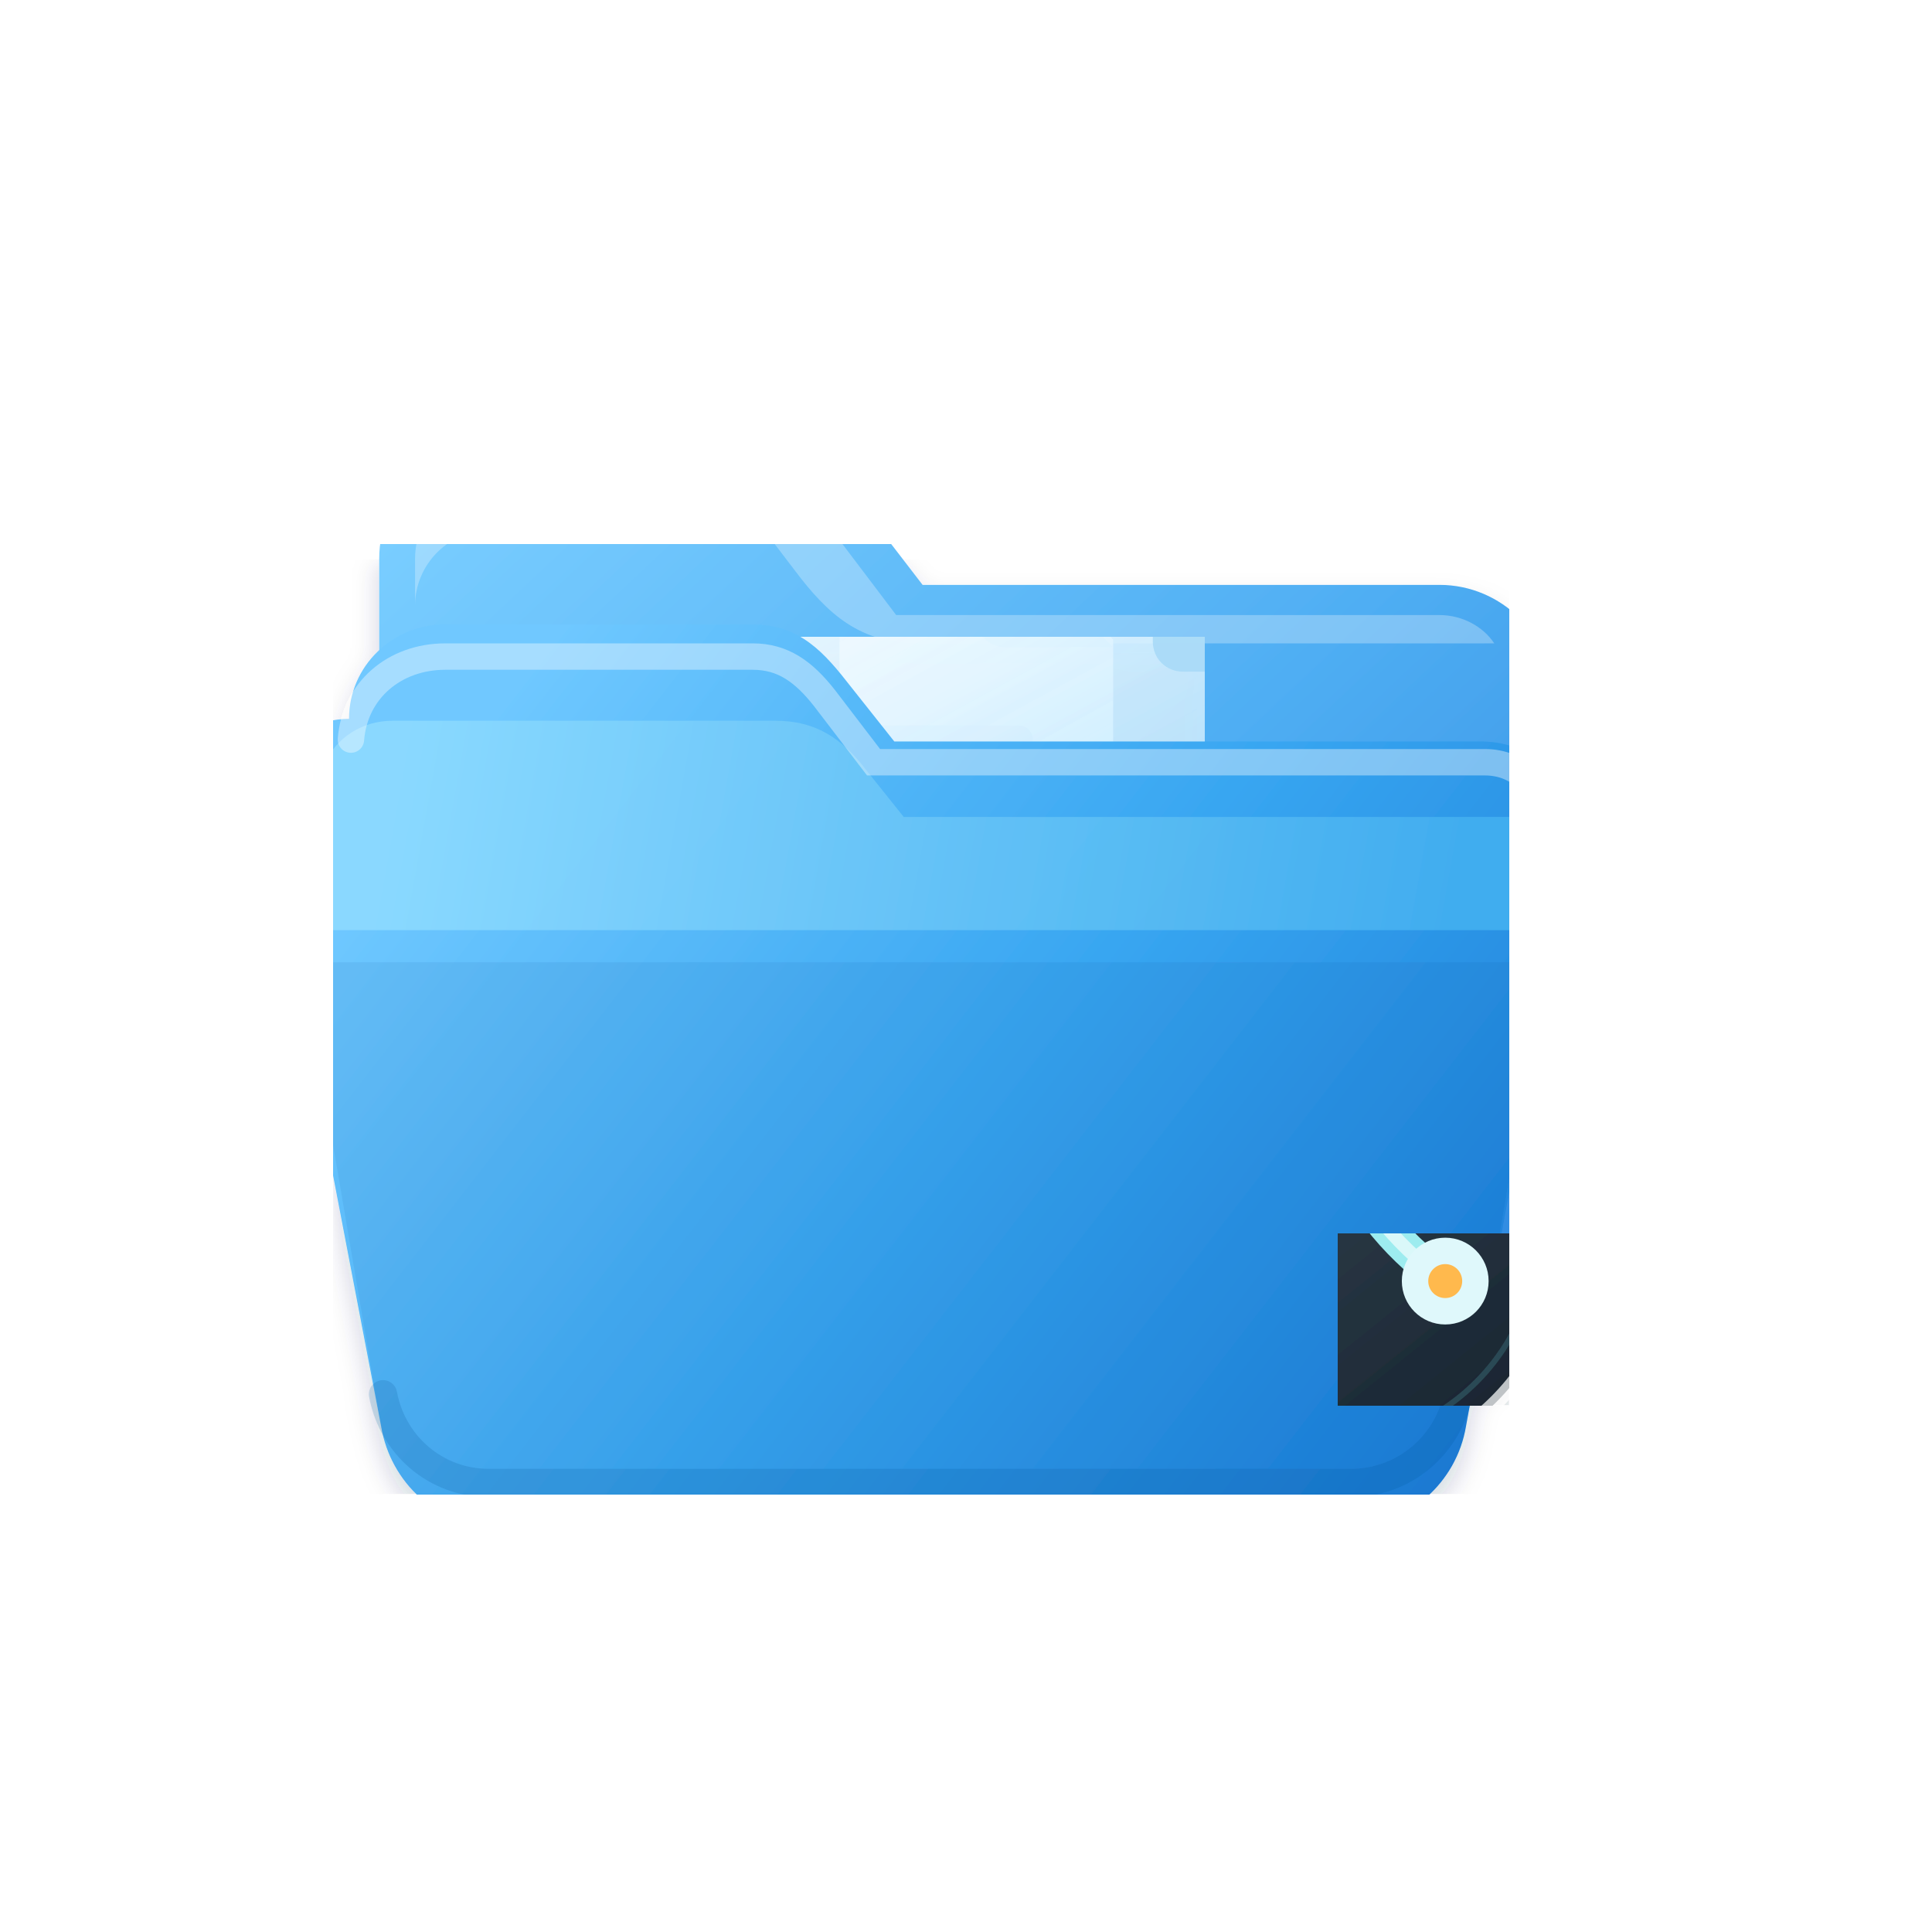
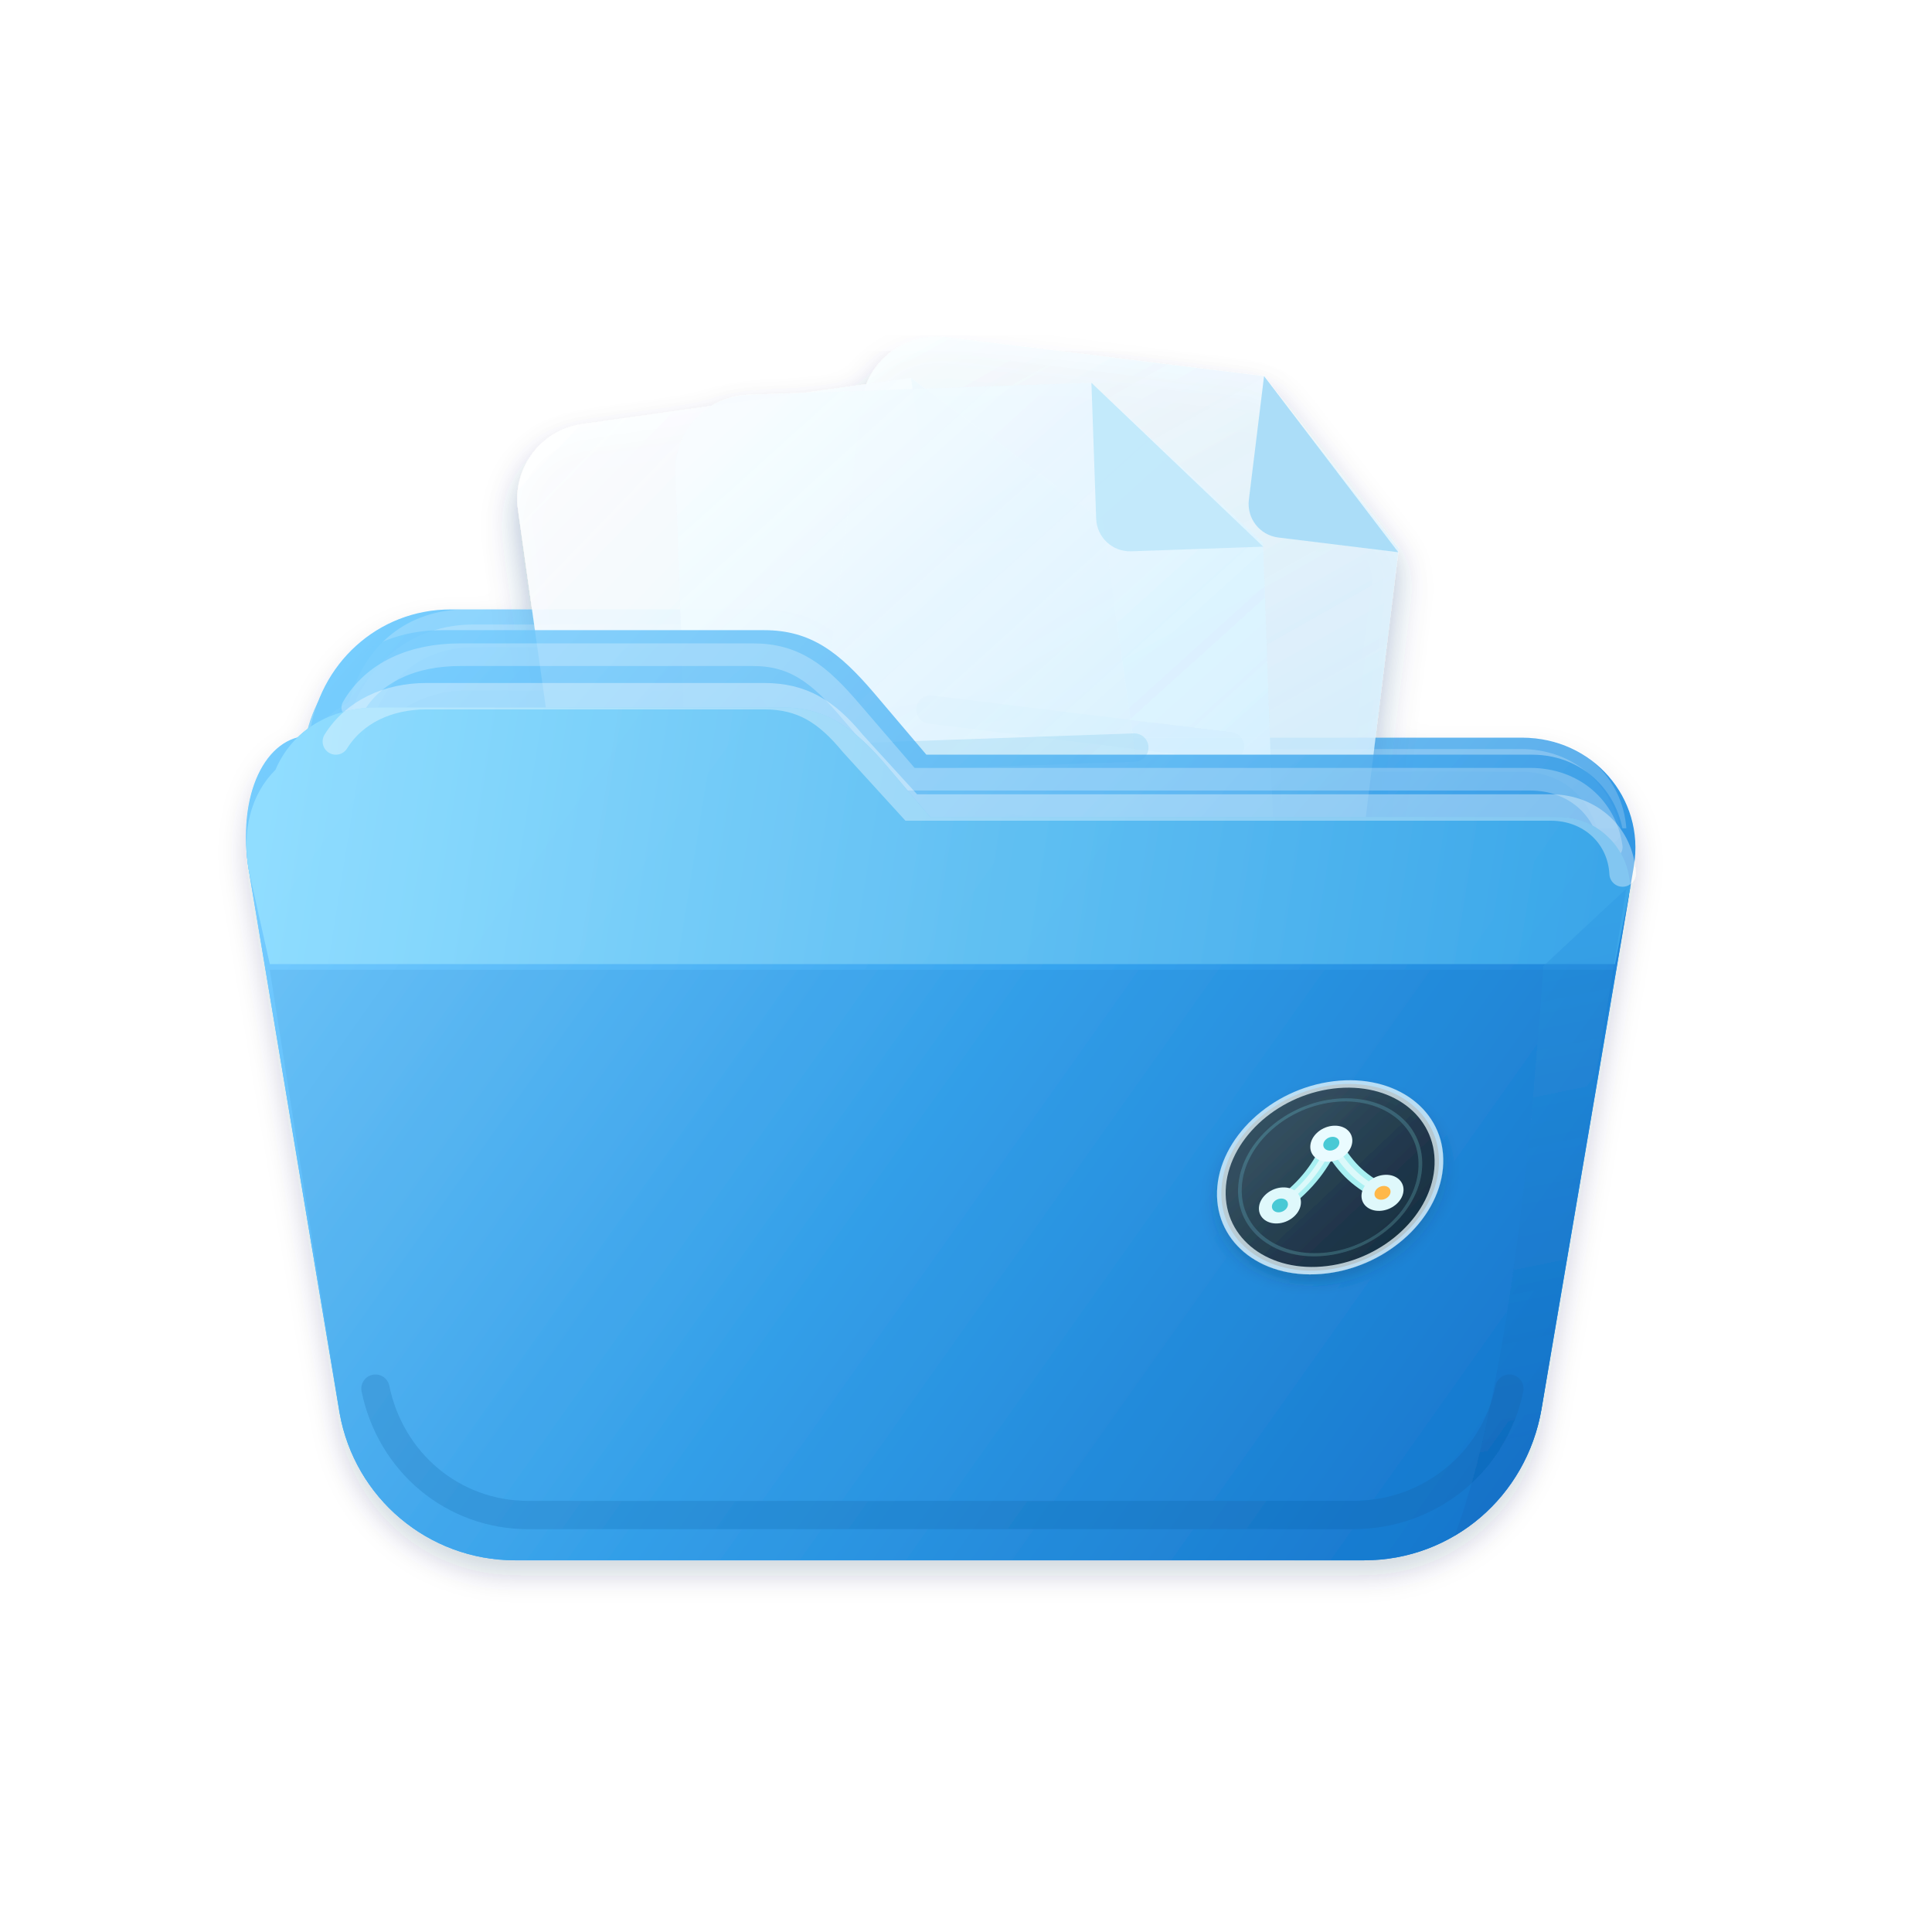
<svg xmlns="http://www.w3.org/2000/svg" width="1024" height="1024" viewBox="0 0 1024 1024">
  <defs>
-     <linearGradient id="backFolder" x1="248" y1="246" x2="749" y2="780" gradientUnits="userSpaceOnUse">
-       <stop offset="0" stop-color="#79CDFF" />
-       <stop offset="0.52" stop-color="#4FAEF3" />
-       <stop offset="1" stop-color="#2D86DE" />
+     <linearGradient id="folderShell" x1="204" y1="270" x2="824" y2="812" gradientUnits="userSpaceOnUse">
+       <stop offset="0" stop-color="#7BD0FF" />
+       <stop offset="0.52" stop-color="#44ABEF" />
+       <stop offset="1" stop-color="#1C80D7" />
    </linearGradient>
-     <linearGradient id="frontFolder" x1="230" y1="420" x2="779" y2="846" gradientUnits="userSpaceOnUse">
-       <stop offset="0" stop-color="#6FC8FF" />
-       <stop offset="0.48" stop-color="#38A6F1" />
-       <stop offset="1" stop-color="#1778D4" />
+     <linearGradient id="frontFolder" x1="188" y1="408" x2="800" y2="842" gradientUnits="userSpaceOnUse">
+       <stop offset="0" stop-color="#74CBFF" />
+       <stop offset="0.48" stop-color="#36A4EF" />
+       <stop offset="1" stop-color="#1476CF" />
    </linearGradient>
-     <linearGradient id="folderLip" x1="212" y1="398" x2="766" y2="497" gradientUnits="userSpaceOnUse">
-       <stop offset="0" stop-color="#8BD9FF" />
-       <stop offset="1" stop-color="#42AEEF" />
+     <linearGradient id="folderLip" x1="147" y1="389" x2="844" y2="500" gradientUnits="userSpaceOnUse">
+       <stop offset="0" stop-color="#91DEFF" />
+       <stop offset="1" stop-color="#3CA8E9" />
    </linearGradient>
-     <linearGradient id="sheetA" x1="355" y1="274" x2="497" y2="530" gradientUnits="userSpaceOnUse">
-       <stop offset="0" stop-color="#FFFFFF" stop-opacity="0.98" />
-       <stop offset="1" stop-color="#CFEFFF" stop-opacity="0.92" />
+     <linearGradient id="sideWall" x1="774" y1="388" x2="850" y2="760" gradientUnits="userSpaceOnUse">
+       <stop offset="0" stop-color="#3BA8ED" stop-opacity="0.7" />
+       <stop offset="1" stop-color="#106EC6" stop-opacity="0.64" />
    </linearGradient>
-     <linearGradient id="sheetB" x1="488" y1="285" x2="618" y2="524" gradientUnits="userSpaceOnUse">
-       <stop offset="0" stop-color="#F5FCFF" stop-opacity="0.97" />
-       <stop offset="1" stop-color="#B9E6FF" stop-opacity="0.9" />
+     <linearGradient id="sheetA" x1="292" y1="230" x2="576" y2="594" gradientUnits="userSpaceOnUse">
+       <stop offset="0" stop-color="#FFFFFF" stop-opacity="0.99" />
+       <stop offset="1" stop-color="#D2F0FF" stop-opacity="0.93" />
    </linearGradient>
-     <linearGradient id="badgeFill" x1="618" y1="546" x2="789" y2="759" gradientUnits="userSpaceOnUse">
-       <stop offset="0" stop-color="#394856" />
-       <stop offset="1" stop-color="#182531" />
+     <linearGradient id="sheetB" x1="424" y1="218" x2="706" y2="600" gradientUnits="userSpaceOnUse">
+       <stop offset="0" stop-color="#F9FDFF" stop-opacity="0.98" />
+       <stop offset="1" stop-color="#BFE7FD" stop-opacity="0.92" />
    </linearGradient>
-     <filter id="folderShadow" x="5%" y="9%" width="90%" height="88%" color-interpolation-filters="sRGB">
+     <linearGradient id="sheetC" x1="360" y1="252" x2="656" y2="604" gradientUnits="userSpaceOnUse">
+       <stop offset="0" stop-color="#F6FCFF" stop-opacity="0.99" />
+       <stop offset="1" stop-color="#C9ECFF" stop-opacity="0.92" />
+     </linearGradient>
+     <linearGradient id="badgeFill" x1="-68" y1="-68" x2="68" y2="68" gradientUnits="userSpaceOnUse">
+       <stop offset="0" stop-color="#38505F" stop-opacity="0.94" />
+       <stop offset="1" stop-color="#152A38" stop-opacity="0.94" />
+     </linearGradient>
+     <filter id="outerShadow" filterUnits="userSpaceOnUse" x="88" y="178" width="830" height="710" color-interpolation-filters="sRGB">
      <feDropShadow dx="0" dy="32" stdDeviation="28" flood-color="#0D3554" flood-opacity="0.28" />
      <feDropShadow dx="0" dy="8" stdDeviation="7" flood-color="#0D3554" flood-opacity="0.18" />
    </filter>
-     <filter id="innerShadow" x="12%" y="22%" width="76%" height="58%" color-interpolation-filters="sRGB">
-       <feDropShadow dx="0" dy="8" stdDeviation="8" flood-color="#0E4F83" flood-opacity="0.18" />
+     <filter id="paperShadow" filterUnits="userSpaceOnUse" x="212" y="162" width="594" height="512" color-interpolation-filters="sRGB">
+       <feDropShadow dx="0" dy="12" stdDeviation="10" flood-color="#0E4F83" flood-opacity="0.16" />
    </filter>
-     <filter id="badgeShadow" x="52%" y="50%" width="36%" height="36%" color-interpolation-filters="sRGB">
-       <feDropShadow dx="0" dy="14" stdDeviation="13" flood-color="#0A2B44" flood-opacity="0.36" />
+     <filter id="badgeShadow" filterUnits="userSpaceOnUse" x="-115" y="-115" width="230" height="230" color-interpolation-filters="sRGB">
+       <feDropShadow dx="0" dy="8" stdDeviation="7" flood-color="#07304D" flood-opacity="0.22" />
    </filter>
-     <filter id="tinyShadow" x="64%" y="42%" width="14%" height="14%" color-interpolation-filters="sRGB">
-       <feDropShadow dx="0" dy="4" stdDeviation="4" flood-color="#0A2B44" flood-opacity="0.24" />
-     </filter>
-     <clipPath id="frontClip">
-       <path d="M185 381 C185 353 208 331 236 331 H399 C424 331 437 346 451 364 L474 393 H785 C815 393 838 417 834 447 L777 756 C772 786 746 809 716 809 H262 C232 809 207 786 202 756 L143 448 C138 413 152 381 185 381 Z" />
-     </clipPath>
  </defs>
  <rect width="1024" height="1024" fill="none" />
-   <g id="folder" filter="url(#folderShadow)">
-     <path d="M201 296 C201 263 228 237 261 237 H402 C428 237 443 250 459 271 L489 310 H763 C796 310 823 337 823 370 V673 C823 707 796 734 762 734 H262 C228 734 201 707 201 673 Z" fill="url(#backFolder)" />
-     <path d="M220 296 C220 274 238 256 260 256 H393 C419 256 431 269 447 289 L475 326 H763 C775 326 786 332 792 341 H487 C456 341 439 326 421 302 L405 281 H260 C238 281 220 299 220 321 Z" fill="rgba(255,255,255,0.28)" />
-     <g id="file-sheets" filter="url(#innerShadow)">
-       <path d="M333 298 C333 281 347 267 364 267 H517 L590 339 V553 C590 570 576 584 559 584 H364 C347 584 333 570 333 553 Z" fill="url(#sheetA)" opacity="0.94" />
-       <path d="M517 267 V327 C517 336 524 343 533 343 H590 Z" fill="#BDE8FF" opacity="0.95" />
-       <path d="M380 392 H540" stroke="#7DCBF0" stroke-width="15" stroke-linecap="round" opacity="0.35" />
-       <path d="M380 445 H516" stroke="#7DCBF0" stroke-width="15" stroke-linecap="round" opacity="0.29" />
-       <path d="M445 315 C445 298 459 284 476 284 H611 L680 352 V558 C680 575 666 589 649 589 H476 C459 589 445 575 445 558 Z" fill="url(#sheetB)" opacity="0.90" />
-       <path d="M611 284 V340 C611 349 618 356 627 356 H680 Z" fill="#A9DBF8" opacity="0.94" />
-       <path d="M492 415 H627" stroke="#62BEEB" stroke-width="14" stroke-linecap="round" opacity="0.30" />
-       <path d="M492 468 H602" stroke="#62BEEB" stroke-width="14" stroke-linecap="round" opacity="0.25" />
+   <g id="folder" filter="url(#outerShadow)">
+     <path id="connected-shell" d="M164 390 C169 352 200 323 239 323 H404 C431 323 447 336 466 358 L494 391 H807 C844 391 872 423 866 459 L817 747 C809 793 770 827 723 827 H273 C227 827 188 794 180 749 L132 462 C125 421 141 390 164 390 Z" fill="url(#folderShell)" />
+     <path d="M185 372 C193 342 216 323 247 323 H399 C424 323 438 334 456 355 L487 391 H809 C838 391 860 412 862 439 H502 C469 439 449 426 427 399 L400 366 H247 C220 366 197 383 189 408 H156 C159 394 169 381 185 372 Z" fill="rgba(255,255,255,0.20)" />
+     <path d="M190 385 C198 356 221 337 251 337 H398 C420 337 432 347 448 365 L480 403 H806 C830 403 848 418 853 441" fill="none" stroke="rgba(255,255,255,0.22)" stroke-width="12" stroke-linecap="round" />
+     <g id="file-sheets" filter="url(#paperShadow)">
+       <g transform="rotate(-8 392 416)">
+         <path d="M296 255 C296 233 314 215 336 215 H512 L602 304 V582 C602 604 584 622 562 622 H336 C314 622 296 604 296 582 Z" fill="url(#sheetA)" opacity="0.94" />
+         <path d="M512 215 V289 C512 299 520 307 530 307 H602 Z" fill="#B9E4FA" opacity="0.95" />
+         <path d="M350 394 H540" stroke="#77C8EF" stroke-width="15" stroke-linecap="round" opacity="0.26" />
+         <path d="M350 451 H516" stroke="#77C8EF" stroke-width="15" stroke-linecap="round" opacity="0.22" />
+       </g>
+       <g transform="rotate(7 548 405)">
+         <path d="M434 226 C434 204 452 186 474 186 H644 L726 268 V582 C726 604 708 622 686 622 H474 C452 622 434 604 434 582 Z" fill="url(#sheetB)" opacity="0.9" />
+         <path d="M644 186 V252 C644 262 652 270 662 270 H726 Z" fill="#A9DDF8" opacity="0.96" />
+         <path d="M490 383 H650" stroke="#63BDE9" stroke-width="15" stroke-linecap="round" opacity="0.24" />
+         <path d="M490 440 H625" stroke="#63BDE9" stroke-width="15" stroke-linecap="round" opacity="0.19" />
+       </g>
+       <g transform="rotate(-2 493 420)">
+         <path d="M364 246 C364 224 382 206 404 206 H586 L674 294 V604 C674 626 656 644 634 644 H404 C382 644 364 626 364 604 Z" fill="url(#sheetC)" opacity="0.92" />
+         <path d="M586 206 V278 C586 288 594 296 604 296 H674 Z" fill="#C2E9FB" opacity="0.96" />
+         <path d="M420 400 H602" stroke="#70C4EC" stroke-width="15" stroke-linecap="round" opacity="0.25" />
+         <path d="M420 457 H570" stroke="#70C4EC" stroke-width="15" stroke-linecap="round" opacity="0.19" />
+       </g>
    </g>
-     <path d="M185 381 C185 353 208 331 236 331 H399 C424 331 437 346 451 364 L474 393 H785 C815 393 838 417 834 447 L777 756 C772 786 746 809 716 809 H262 C232 809 207 786 202 756 L143 448 C138 413 152 381 185 381 Z" fill="url(#frontFolder)" />
-     <path d="M172 405 C178 391 192 382 208 382 H411 C432 382 446 391 459 408 L479 433 H815 C825 433 833 440 834 449 L826 493 H156 L143 448 C138 427 151 405 172 405 Z" fill="url(#folderLip)" opacity="0.96" />
-     <path d="M160 510 H820 L777 756 C772 786 746 809 716 809 H262 C232 809 207 786 202 756 Z" fill="rgba(0,72,138,0.08)" clip-path="url(#frontClip)" />
-     <path d="M186 392 C188 366 209 348 236 348 H399 C415 348 426 356 437 370 L463 404 H787 C805 404 818 417 817 435" fill="none" stroke="rgba(255,255,255,0.38)" stroke-width="14" stroke-linecap="round" />
-     <path d="M203 739 C208 766 231 786 259 786 H716 C744 786 768 766 773 738" fill="none" stroke="rgba(8,85,150,0.18)" stroke-width="15" stroke-linecap="round" />
-   </g>
-   <g id="ai-org-badge" filter="url(#badgeShadow)">
-     <circle cx="704" cy="654" r="126" fill="url(#badgeFill)" stroke="rgba(255,255,255,0.72)" stroke-width="8" />
-     <circle cx="704" cy="654" r="111" fill="none" stroke="rgba(114,225,230,0.18)" stroke-width="3" />
-     <path d="M648 678 C676 654 688 632 704 602 C722 636 736 657 766 679" fill="none" stroke="#9DECEF" stroke-width="18" stroke-linecap="round" stroke-linejoin="round" />
-     <path d="M648 678 C676 654 688 632 704 602 C722 636 736 657 766 679" fill="none" stroke="rgba(255,255,255,0.62)" stroke-width="7" stroke-linecap="round" stroke-linejoin="round" />
-     <circle cx="704" cy="602" r="23" fill="#EAFBFF" />
-     <circle cx="648" cy="678" r="23" fill="#DFF8FB" />
-     <circle cx="766" cy="679" r="23" fill="#DFF8FB" />
-     <circle cx="704" cy="602" r="9" fill="#4AC9D5" />
-     <circle cx="648" cy="678" r="9" fill="#4AC9D5" />
-     <circle cx="766" cy="679" r="9" fill="#FFB94E" />
+     <path id="connected-pocket-rim" d="M162 391 C169 356 198 334 234 334 H405 C430 334 445 346 463 367 L491 400 H812 C841 400 862 423 861 452 L855 500 H143 L132 462 C126 430 138 405 162 391 Z" fill="url(#folderShell)" opacity="0.82" />
+     <path d="M187 375 C198 356 219 347 244 347 H399 C421 347 434 357 451 377 L482 413 H811 C834 413 851 428 854 449" fill="none" stroke="rgba(255,255,255,0.26)" stroke-width="12" stroke-linecap="round" />
+     <path id="front-panel" d="M146 408 C155 387 175 375 200 375 H415 C438 375 453 386 470 406 L493 433 H826 C849 433 867 454 863 477 L817 747 C809 793 770 827 723 827 H273 C227 827 188 794 180 749 L132 462 C128 440 133 421 146 408 Z" fill="url(#frontFolder)" />
+     <path d="M146 408 C155 387 175 375 200 375 H415 C438 375 453 386 470 406 L493 433 H826 C847 433 864 450 864 471 L856 511 H143 L132 462 C128 440 133 421 146 408 Z" fill="url(#folderLip)" opacity="0.96" />
+     <path d="M818 512 L862 471 L817 747 C812 776 795 800 771 814 C793 755 809 648 818 512 Z" fill="url(#sideWall)" opacity="0.64" />
+     <path d="M143 514 H856 L817 747 C809 793 770 827 723 827 H273 C227 827 188 794 180 749 Z" fill="rgba(0,73,139,0.07)" />
+     <path d="M178 393 C188 377 206 369 226 369 H405 C425 369 438 377 452 394 L483 428 H822 C843 428 859 443 860 463" fill="none" stroke="rgba(255,255,255,0.36)" stroke-width="14" stroke-linecap="round" />
+     <path d="M199 736 C207 775 240 803 280 803 H717 C758 803 792 775 800 736" fill="none" stroke="rgba(8,85,150,0.18)" stroke-width="15" stroke-linecap="round" />
+     <g id="ai-org-badge" transform="translate(705 624) rotate(-7) skewX(-9) scale(0.66 0.55)" filter="url(#badgeShadow)">
+       <circle cx="0" cy="0" r="88" fill="url(#badgeFill)" stroke="rgba(235,250,255,0.74)" stroke-width="7" />
+       <circle cx="0" cy="0" r="73" fill="none" stroke="rgba(127,225,231,0.22)" stroke-width="3" />
+       <path d="M-40 21 C-17 4 -8 -13 0 -32 C11 -10 21 5 43 21" fill="none" stroke="#A9F0F2" stroke-width="14" stroke-linecap="round" stroke-linejoin="round" />
+       <path d="M-40 21 C-17 4 -8 -13 0 -32 C11 -10 21 5 43 21" fill="none" stroke="rgba(255,255,255,0.58)" stroke-width="5" stroke-linecap="round" stroke-linejoin="round" />
+       <circle cx="0" cy="-32" r="17" fill="#EAFBFF" />
+       <circle cx="-40" cy="21" r="17" fill="#DFF8FB" />
+       <circle cx="43" cy="21" r="17" fill="#DFF8FB" />
+       <circle cx="0" cy="-32" r="6.5" fill="#4AC9D5" />
+       <circle cx="-40" cy="21" r="6.5" fill="#4AC9D5" />
+       <circle cx="43" cy="21" r="6.5" fill="#FFB84A" />
+     </g>
  </g>
</svg>
